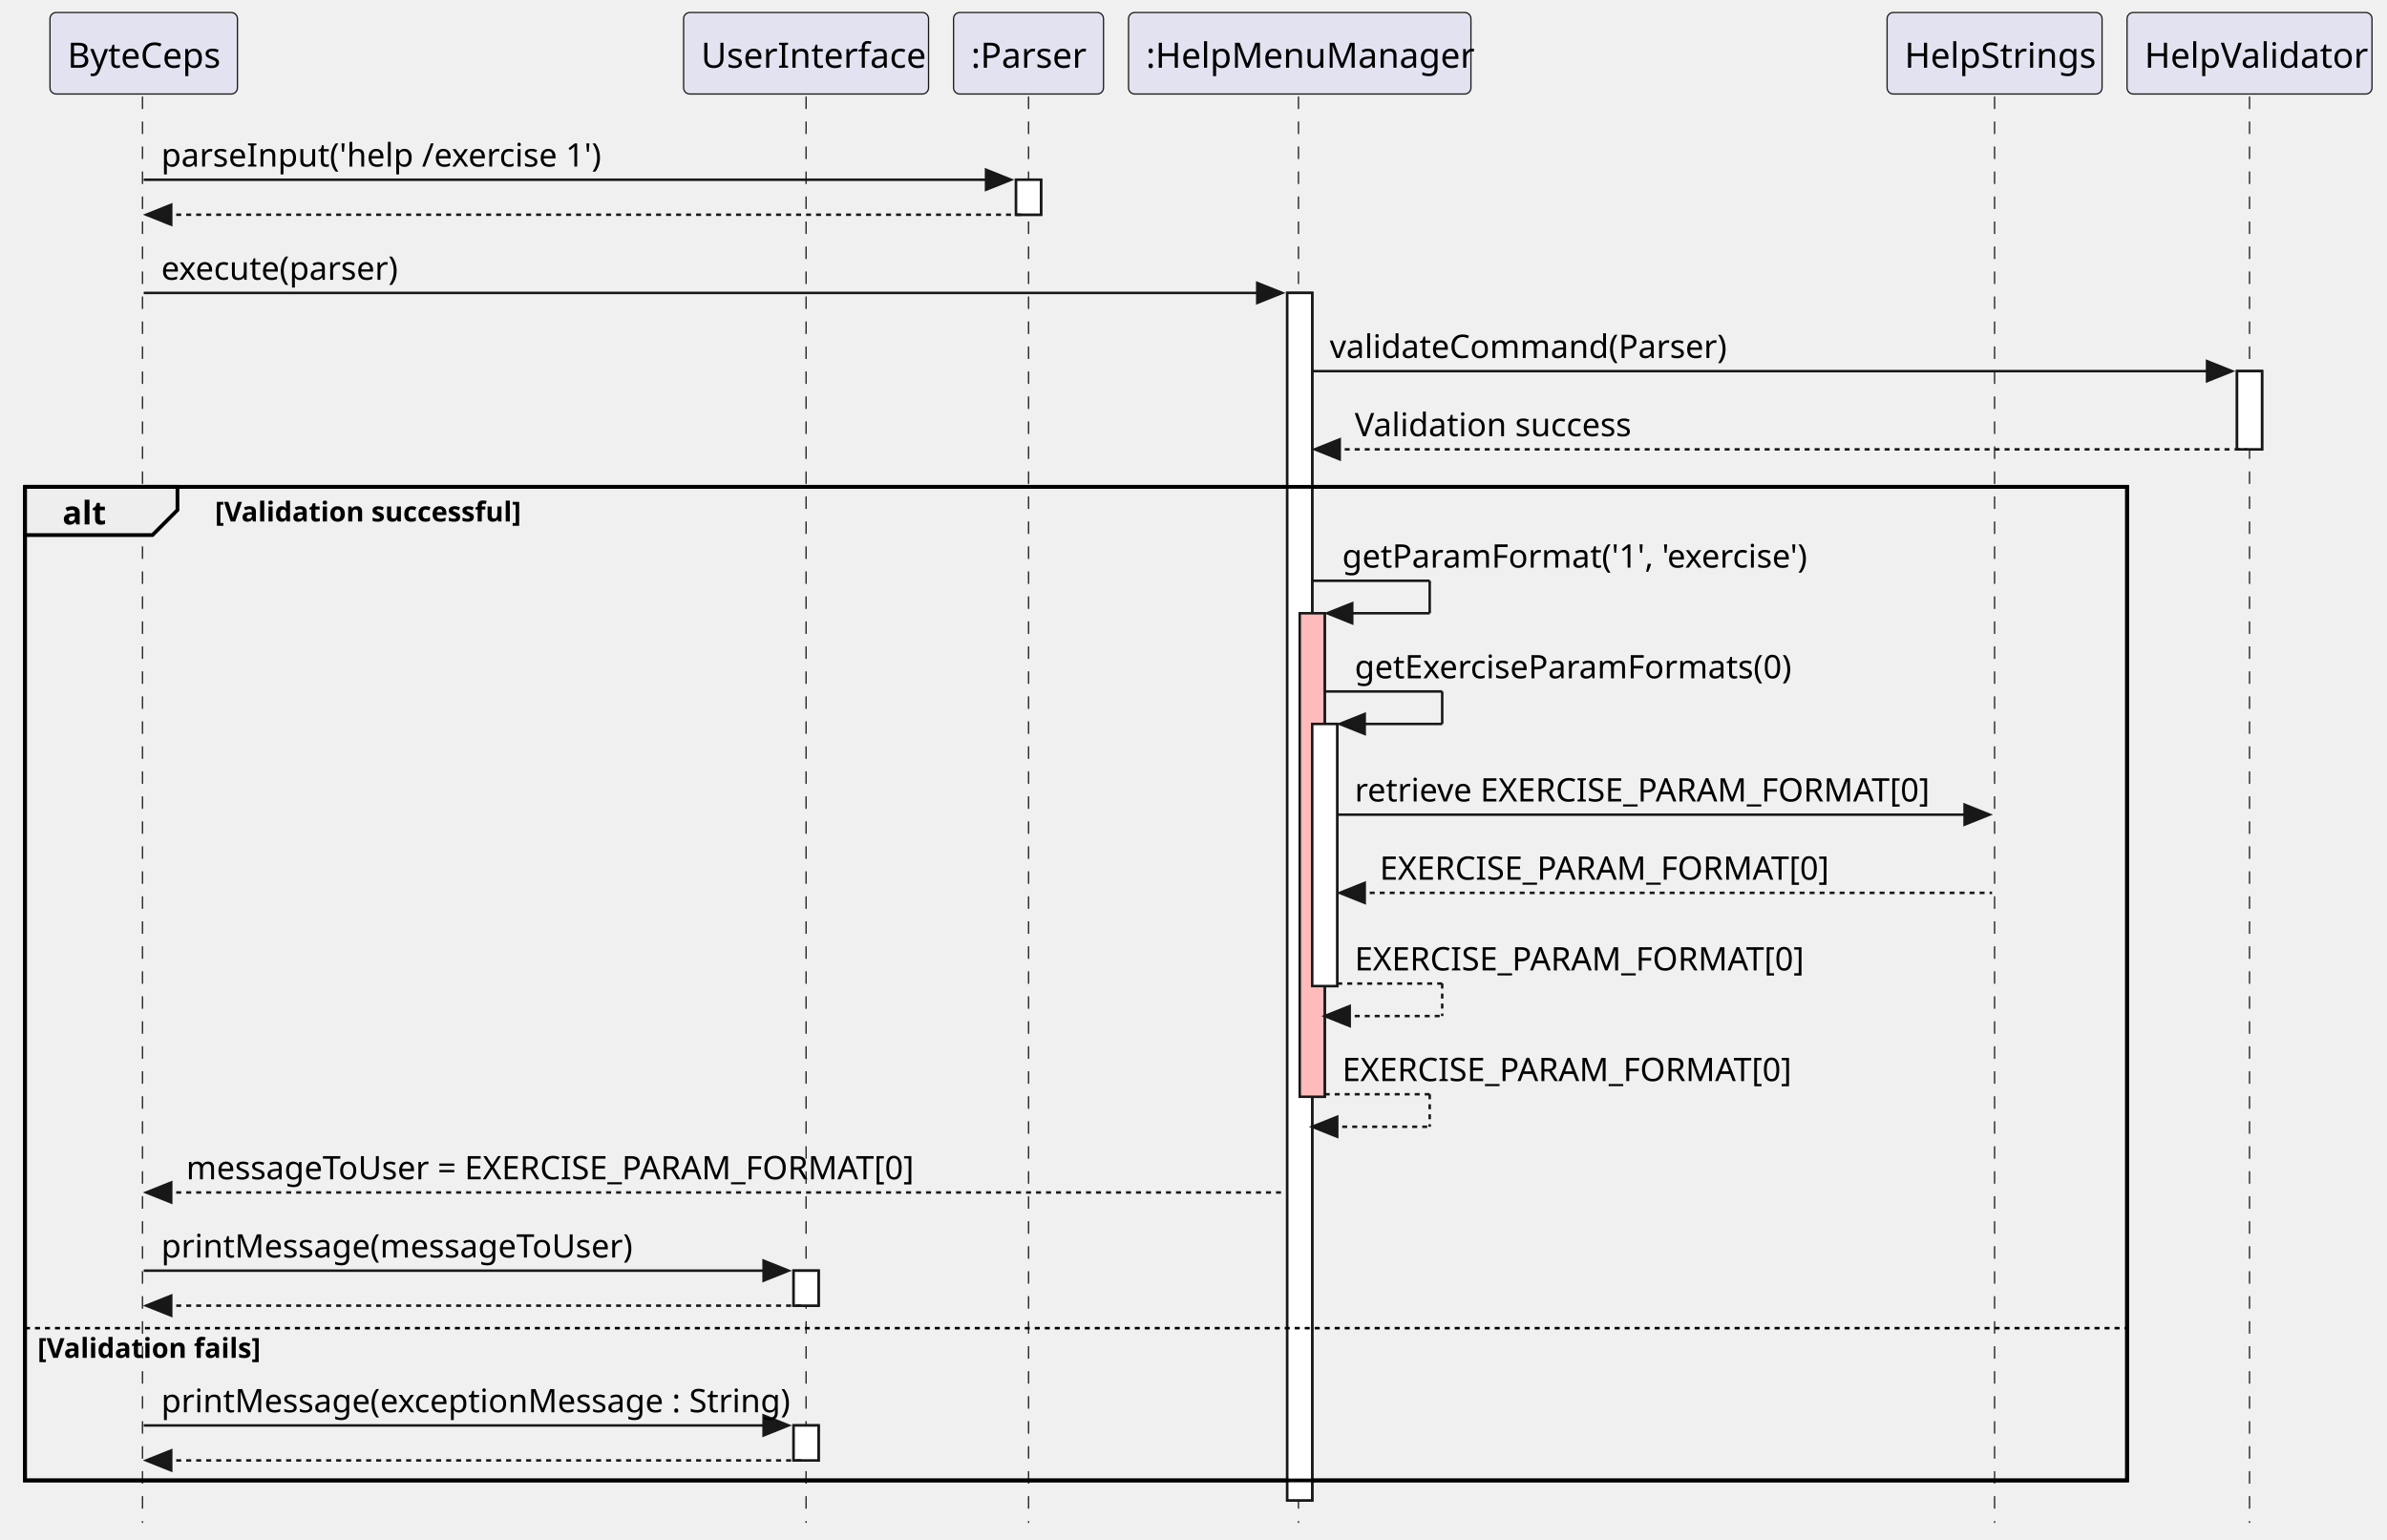
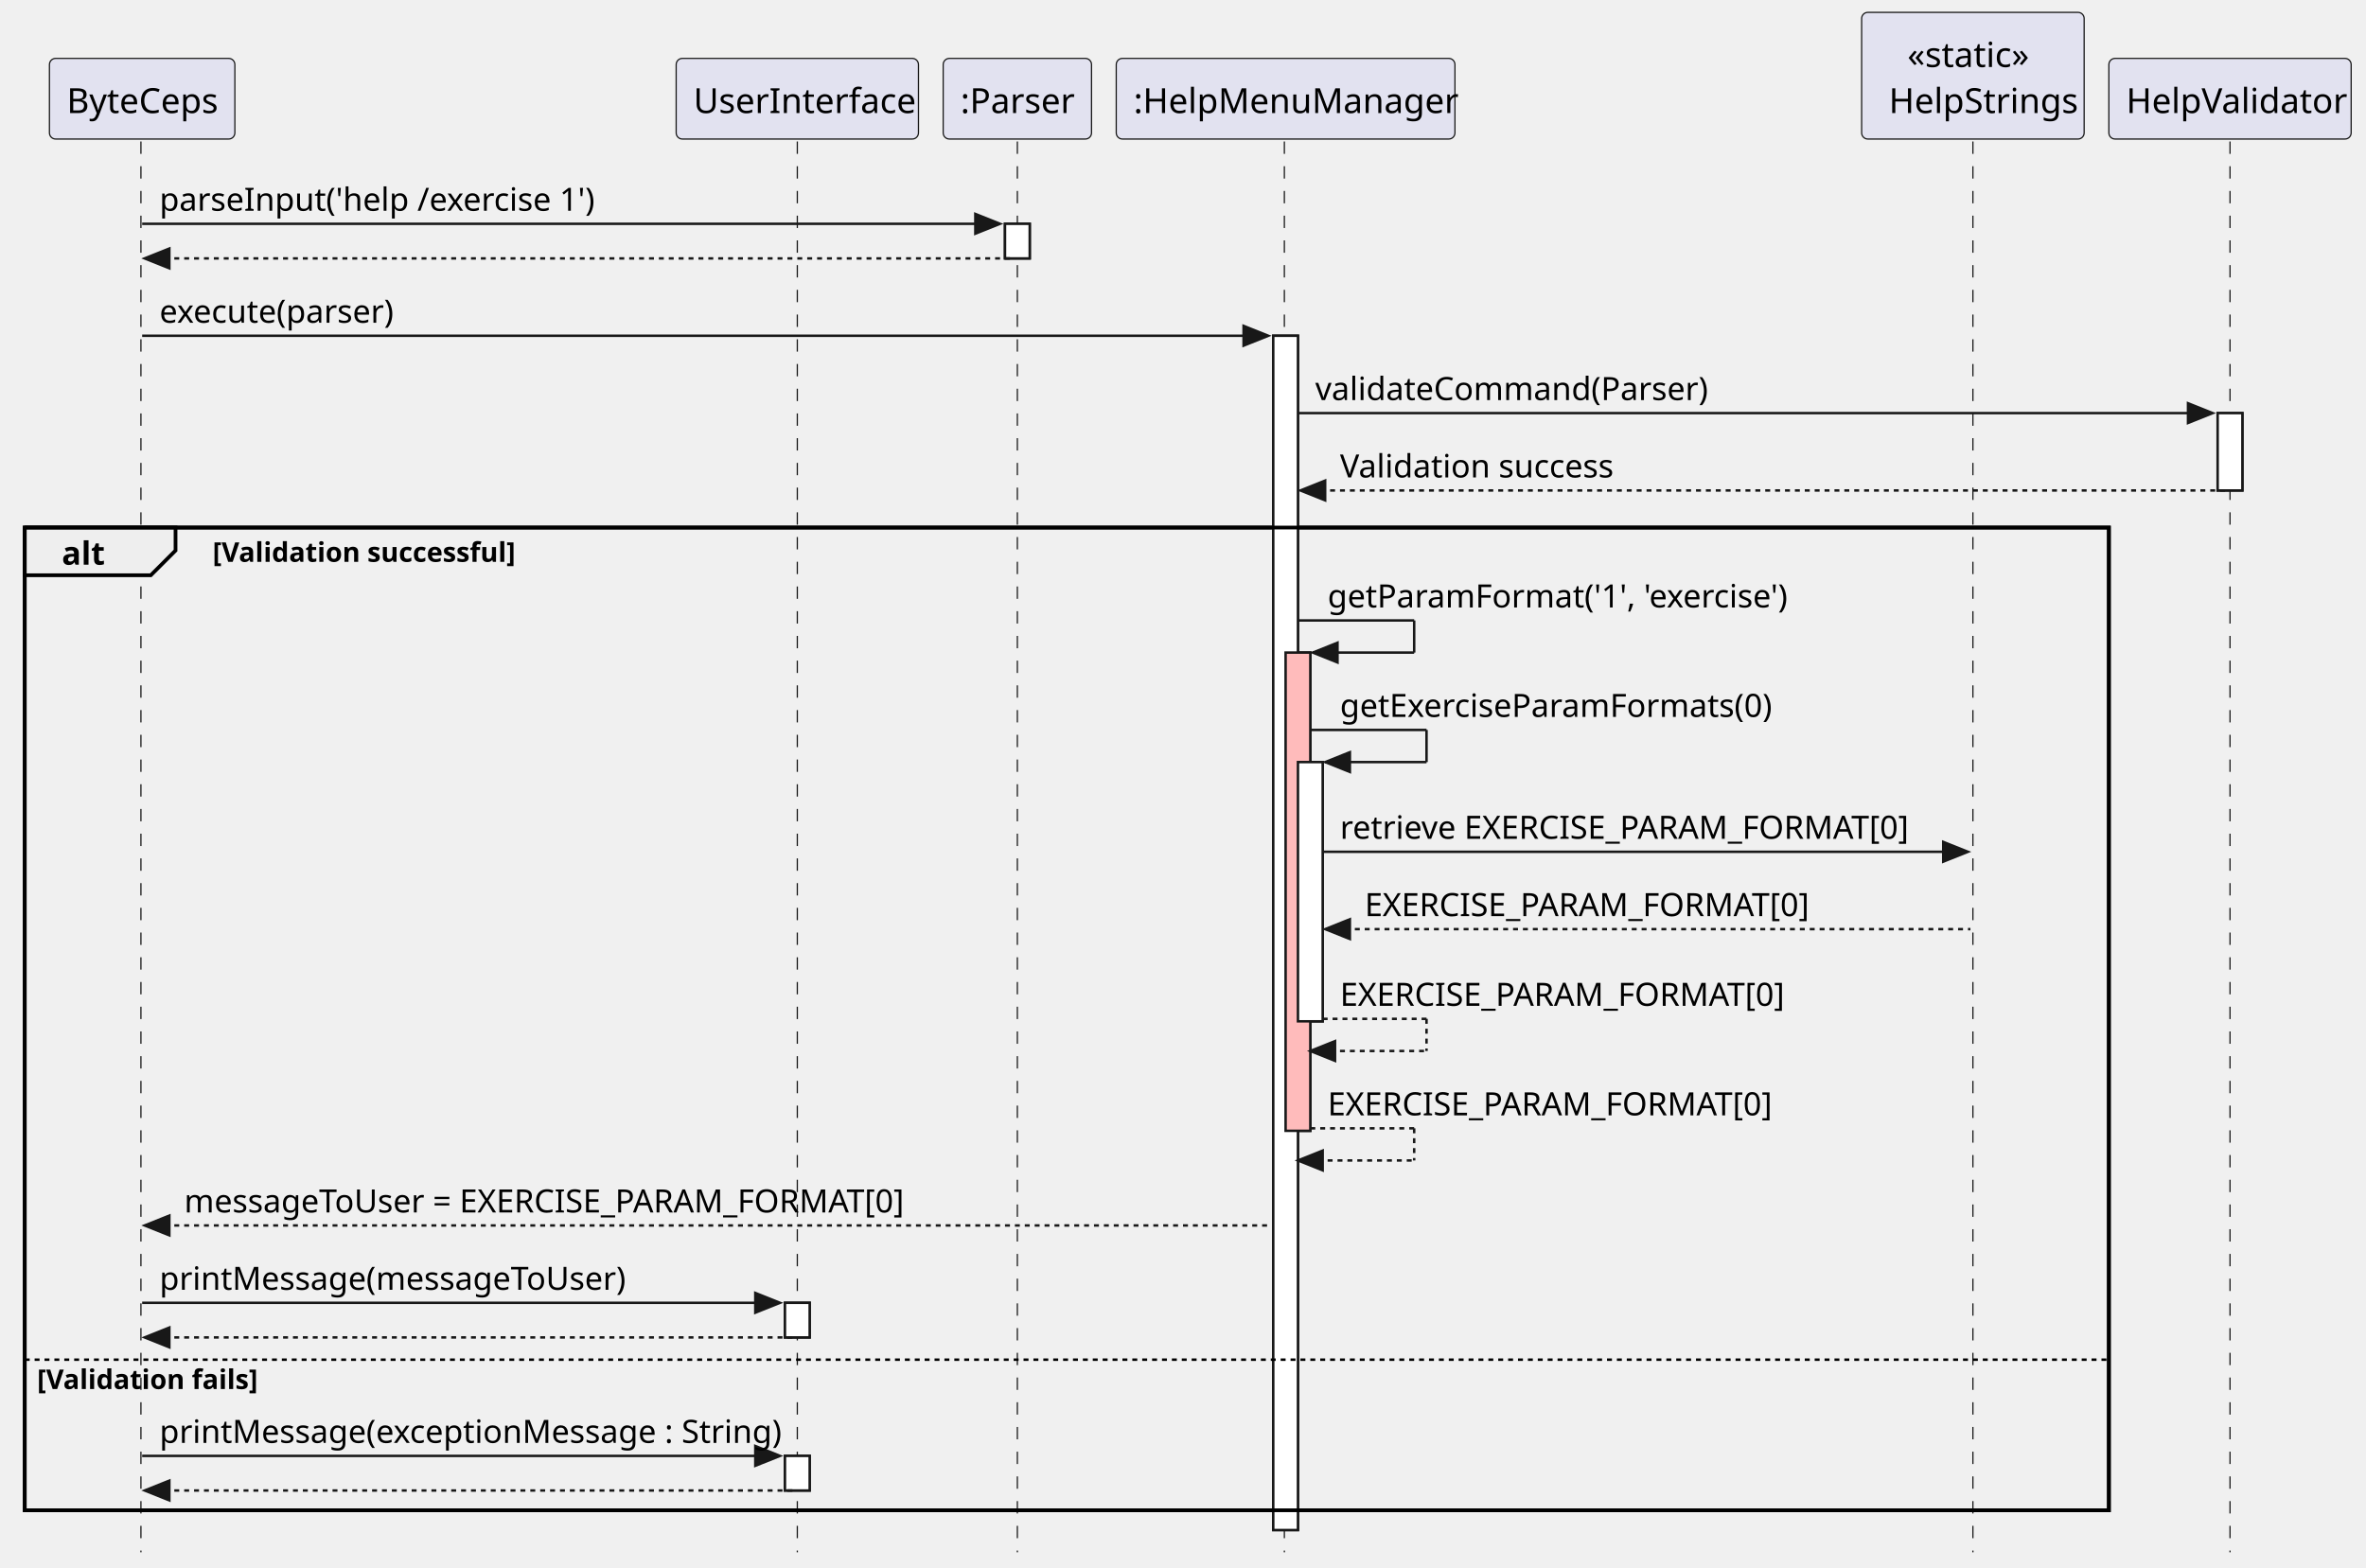
- <svg xmlns="http://www.w3.org/2000/svg" contentStyleType="text/css" height="616px" preserveAspectRatio="none" style="width:955px;height:616px;background:#FFFFFF;" version="1.1" viewBox="0 0 955 616" width="955px" zoomAndPan="magnify">
+ <svg xmlns="http://www.w3.org/2000/svg" contentStyleType="text/css" height="634px" preserveAspectRatio="none" style="width:957px;height:634px;background:#FFFFFF;" version="1.1" viewBox="0 0 957 634" width="957px" zoomAndPan="magnify">
  <defs />
  <g>
-     <rect fill="#FFFFFF" height="14" style="stroke:#181818;stroke-width:1.0;" width="10" x="317.5" y="508.404" />
-     <rect fill="#FFFFFF" height="14" style="stroke:#181818;stroke-width:1.0;" width="10" x="317.5" y="570.326" />
-     <rect fill="#FFFFFF" height="14" style="stroke:#181818;stroke-width:1.0;" width="10" x="406.5" y="71.912" />
-     <rect fill="#FFFFFF" height="483.123" style="stroke:#181818;stroke-width:1.0;" width="10" x="515" y="117.203" />
-     <rect fill="#FFBBBB" height="193.455" style="stroke:#181818;stroke-width:1.0;" width="10" x="520" y="245.367" />
-     <rect fill="#FFFFFF" height="104.873" style="stroke:#181818;stroke-width:1.0;" width="10" x="525" y="289.658" />
-     <rect fill="#FFFFFF" height="31.291" style="stroke:#181818;stroke-width:1.0;" width="10" x="895" y="148.494" />
-     <rect fill="none" height="397.541" style="stroke:#000000;stroke-width:1.5;" width="841" x="10" y="194.785" />
-     <line style="stroke:#181818;stroke-width:0.5;stroke-dasharray:5.0,5.0;" x1="57" x2="57" y1="38.621" y2="609.326" />
-     <line style="stroke:#181818;stroke-width:0.5;stroke-dasharray:5.0,5.0;" x1="322.5" x2="322.5" y1="38.621" y2="609.326" />
-     <line style="stroke:#181818;stroke-width:0.5;stroke-dasharray:5.0,5.0;" x1="411.5" x2="411.5" y1="38.621" y2="609.326" />
-     <line style="stroke:#181818;stroke-width:0.5;stroke-dasharray:5.0,5.0;" x1="519.5" x2="519.5" y1="38.621" y2="609.326" />
-     <line style="stroke:#181818;stroke-width:0.5;stroke-dasharray:5.0,5.0;" x1="798" x2="798" y1="38.621" y2="609.326" />
-     <line style="stroke:#181818;stroke-width:0.5;stroke-dasharray:5.0,5.0;" x1="900" x2="900" y1="38.621" y2="609.326" />
-     <rect fill="#E2E2F0" height="32.621" rx="2.5" ry="2.5" style="stroke:#181818;stroke-width:0.5;" width="75" x="20" y="5" />
-     <text fill="#000000" font-family="sans-serif" font-size="14" lengthAdjust="spacing" textLength="61" x="27" y="27.107">ByteCeps</text>
-     <rect fill="#E2E2F0" height="32.621" rx="2.5" ry="2.5" style="stroke:#181818;stroke-width:0.5;" width="98" x="273.5" y="5" />
-     <text fill="#000000" font-family="sans-serif" font-size="14" lengthAdjust="spacing" textLength="84" x="280.5" y="27.107">UserInterface</text>
-     <rect fill="#E2E2F0" height="32.621" rx="2.5" ry="2.5" style="stroke:#181818;stroke-width:0.5;" width="60" x="381.5" y="5" />
-     <text fill="#000000" font-family="sans-serif" font-size="14" lengthAdjust="spacing" textLength="46" x="388.5" y="27.107">:Parser</text>
-     <rect fill="#E2E2F0" height="32.621" rx="2.5" ry="2.5" style="stroke:#181818;stroke-width:0.5;" width="137" x="451.5" y="5" />
-     <text fill="#000000" font-family="sans-serif" font-size="14" lengthAdjust="spacing" textLength="123" x="458.5" y="27.107">:HelpMenuManager</text>
-     <rect fill="#E2E2F0" height="32.621" rx="2.5" ry="2.5" style="stroke:#181818;stroke-width:0.5;" width="86" x="755" y="5" />
-     <text fill="#000000" font-family="sans-serif" font-size="14" lengthAdjust="spacing" textLength="72" x="762" y="27.107">HelpStrings</text>
-     <rect fill="#E2E2F0" height="32.621" rx="2.5" ry="2.5" style="stroke:#181818;stroke-width:0.5;" width="98" x="851" y="5" />
-     <text fill="#000000" font-family="sans-serif" font-size="14" lengthAdjust="spacing" textLength="84" x="858" y="27.107">HelpValidator</text>
-     <rect fill="#FFFFFF" height="14" style="stroke:#181818;stroke-width:1.0;" width="10" x="317.5" y="508.404" />
-     <rect fill="#FFFFFF" height="14" style="stroke:#181818;stroke-width:1.0;" width="10" x="317.5" y="570.326" />
-     <rect fill="#FFFFFF" height="14" style="stroke:#181818;stroke-width:1.0;" width="10" x="406.5" y="71.912" />
-     <rect fill="#FFFFFF" height="483.123" style="stroke:#181818;stroke-width:1.0;" width="10" x="515" y="117.203" />
-     <rect fill="#FFBBBB" height="193.455" style="stroke:#181818;stroke-width:1.0;" width="10" x="520" y="245.367" />
-     <rect fill="#FFFFFF" height="104.873" style="stroke:#181818;stroke-width:1.0;" width="10" x="525" y="289.658" />
-     <rect fill="#FFFFFF" height="31.291" style="stroke:#181818;stroke-width:1.0;" width="10" x="895" y="148.494" />
-     <polygon fill="#181818" points="394.5,67.912,404.5,71.912,394.5,75.912" style="stroke:#181818;stroke-width:1.0;" />
-     <line style="stroke:#181818;stroke-width:1.0;" x1="57.5" x2="400.5" y1="71.912" y2="71.912" />
-     <text fill="#000000" font-family="sans-serif" font-size="13" lengthAdjust="spacing" textLength="164" x="64.5" y="66.649">parseInput('help /exercise 1')</text>
-     <polygon fill="#181818" points="68.5,81.912,58.5,85.912,68.5,89.912" style="stroke:#181818;stroke-width:1.0;" />
-     <line style="stroke:#181818;stroke-width:1.0;stroke-dasharray:2.0,2.0;" x1="62.5" x2="410.5" y1="85.912" y2="85.912" />
-     <polygon fill="#181818" points="503,113.203,513,117.203,503,121.203" style="stroke:#181818;stroke-width:1.0;" />
-     <line style="stroke:#181818;stroke-width:1.0;" x1="57.5" x2="509" y1="117.203" y2="117.203" />
-     <text fill="#000000" font-family="sans-serif" font-size="13" lengthAdjust="spacing" textLength="90" x="64.5" y="111.94">execute(parser)</text>
-     <polygon fill="#181818" points="883,144.494,893,148.494,883,152.494" style="stroke:#181818;stroke-width:1.0;" />
-     <line style="stroke:#181818;stroke-width:1.0;" x1="525" x2="889" y1="148.494" y2="148.494" />
-     <text fill="#000000" font-family="sans-serif" font-size="13" lengthAdjust="spacing" textLength="148" x="532" y="143.231">validateCommand(Parser)</text>
-     <polygon fill="#181818" points="536,175.785,526,179.785,536,183.785" style="stroke:#181818;stroke-width:1.0;" />
-     <line style="stroke:#181818;stroke-width:1.0;stroke-dasharray:2.0,2.0;" x1="530" x2="899" y1="179.785" y2="179.785" />
-     <text fill="#000000" font-family="sans-serif" font-size="13" lengthAdjust="spacing" textLength="110" x="542" y="174.523">Validation success</text>
-     <path d="M10,194.785 L71,194.785 L71,204.076 L61,214.076 L10,214.076 L10,194.785 " fill="#EEEEEE" style="stroke:#000000;stroke-width:1.5;" />
-     <rect fill="none" height="397.541" style="stroke:#000000;stroke-width:1.5;" width="841" x="10" y="194.785" />
-     <text fill="#000000" font-family="sans-serif" font-size="13" font-weight="bold" lengthAdjust="spacing" textLength="16" x="25" y="209.814">alt</text>
-     <text fill="#000000" font-family="sans-serif" font-size="11" font-weight="bold" lengthAdjust="spacing" textLength="126" x="86" y="208.655">[Validation successful]</text>
-     <line style="stroke:#181818;stroke-width:1.0;" x1="525" x2="572" y1="232.367" y2="232.367" />
-     <line style="stroke:#181818;stroke-width:1.0;" x1="572" x2="572" y1="232.367" y2="245.367" />
-     <line style="stroke:#181818;stroke-width:1.0;" x1="531" x2="572" y1="245.367" y2="245.367" />
-     <polygon fill="#181818" points="541,241.367,531,245.367,541,249.367" style="stroke:#181818;stroke-width:1.0;" />
-     <text fill="#000000" font-family="sans-serif" font-size="13" lengthAdjust="spacing" textLength="177" x="537" y="227.105">getParamFormat('1', 'exercise')</text>
-     <line style="stroke:#181818;stroke-width:1.0;" x1="530" x2="577" y1="276.658" y2="276.658" />
-     <line style="stroke:#181818;stroke-width:1.0;" x1="577" x2="577" y1="276.658" y2="289.658" />
-     <line style="stroke:#181818;stroke-width:1.0;" x1="536" x2="577" y1="289.658" y2="289.658" />
-     <polygon fill="#181818" points="546,285.658,536,289.658,546,293.658" style="stroke:#181818;stroke-width:1.0;" />
-     <text fill="#000000" font-family="sans-serif" font-size="13" lengthAdjust="spacing" textLength="170" x="542" y="271.396">getExerciseParamFormats(0)</text>
-     <polygon fill="#181818" points="786,321.949,796,325.949,786,329.949" style="stroke:#181818;stroke-width:1.0;" />
-     <line style="stroke:#181818;stroke-width:1.0;" x1="535" x2="792" y1="325.949" y2="325.949" />
-     <text fill="#000000" font-family="sans-serif" font-size="13" lengthAdjust="spacing" textLength="239" x="542" y="320.687">retrieve EXERCISE_PARAM_FORMAT[0]</text>
-     <polygon fill="#181818" points="546,353.24,536,357.24,546,361.24" style="stroke:#181818;stroke-width:1.0;" />
-     <line style="stroke:#181818;stroke-width:1.0;stroke-dasharray:2.0,2.0;" x1="540" x2="797" y1="357.24" y2="357.24" />
-     <text fill="#000000" font-family="sans-serif" font-size="13" lengthAdjust="spacing" textLength="194" x="552" y="351.978">EXERCISE_PARAM_FORMAT[0]</text>
-     <line style="stroke:#181818;stroke-width:1.0;stroke-dasharray:2.0,2.0;" x1="535" x2="577" y1="393.531" y2="393.531" />
-     <line style="stroke:#181818;stroke-width:1.0;stroke-dasharray:2.0,2.0;" x1="577" x2="577" y1="393.531" y2="406.531" />
-     <line style="stroke:#181818;stroke-width:1.0;stroke-dasharray:2.0,2.0;" x1="530" x2="577" y1="406.531" y2="406.531" />
-     <polygon fill="#181818" points="540,402.531,530,406.531,540,410.531" style="stroke:#181818;stroke-width:1.0;" />
-     <text fill="#000000" font-family="sans-serif" font-size="13" lengthAdjust="spacing" textLength="194" x="542" y="388.269">EXERCISE_PARAM_FORMAT[0]</text>
-     <line style="stroke:#181818;stroke-width:1.0;stroke-dasharray:2.0,2.0;" x1="530" x2="572" y1="437.822" y2="437.822" />
-     <line style="stroke:#181818;stroke-width:1.0;stroke-dasharray:2.0,2.0;" x1="572" x2="572" y1="437.822" y2="450.822" />
-     <line style="stroke:#181818;stroke-width:1.0;stroke-dasharray:2.0,2.0;" x1="525" x2="572" y1="450.822" y2="450.822" />
-     <polygon fill="#181818" points="535,446.822,525,450.822,535,454.822" style="stroke:#181818;stroke-width:1.0;" />
-     <text fill="#000000" font-family="sans-serif" font-size="13" lengthAdjust="spacing" textLength="194" x="537" y="432.56">EXERCISE_PARAM_FORMAT[0]</text>
-     <polygon fill="#181818" points="68.5,473.113,58.5,477.113,68.5,481.113" style="stroke:#181818;stroke-width:1.0;" />
-     <line style="stroke:#181818;stroke-width:1.0;stroke-dasharray:2.0,2.0;" x1="62.5" x2="514" y1="477.113" y2="477.113" />
-     <text fill="#000000" font-family="sans-serif" font-size="13" lengthAdjust="spacing" textLength="304" x="74.5" y="471.851">messageToUser = EXERCISE_PARAM_FORMAT[0]</text>
-     <polygon fill="#181818" points="305.5,504.404,315.5,508.404,305.5,512.404" style="stroke:#181818;stroke-width:1.0;" />
-     <line style="stroke:#181818;stroke-width:1.0;" x1="57.5" x2="311.5" y1="508.404" y2="508.404" />
-     <text fill="#000000" font-family="sans-serif" font-size="13" lengthAdjust="spacing" textLength="180" x="64.5" y="503.142">printMessage(messageToUser)</text>
-     <polygon fill="#181818" points="68.5,518.404,58.5,522.404,68.5,526.404" style="stroke:#181818;stroke-width:1.0;" />
-     <line style="stroke:#181818;stroke-width:1.0;stroke-dasharray:2.0,2.0;" x1="62.5" x2="321.5" y1="522.404" y2="522.404" />
-     <line style="stroke:#000000;stroke-width:1.0;stroke-dasharray:2.0,2.0;" x1="10" x2="851" y1="531.404" y2="531.404" />
-     <text fill="#000000" font-family="sans-serif" font-size="11" font-weight="bold" lengthAdjust="spacing" textLength="88" x="15" y="543.274">[Validation fails]</text>
-     <polygon fill="#181818" points="305.5,566.326,315.5,570.326,305.5,574.326" style="stroke:#181818;stroke-width:1.0;" />
-     <line style="stroke:#181818;stroke-width:1.0;" x1="57.5" x2="311.5" y1="570.326" y2="570.326" />
-     <text fill="#000000" font-family="sans-serif" font-size="13" lengthAdjust="spacing" textLength="241" x="64.5" y="565.063">printMessage(exceptionMessage : String)</text>
-     <polygon fill="#181818" points="68.5,580.326,58.5,584.326,68.5,588.326" style="stroke:#181818;stroke-width:1.0;" />
-     <line style="stroke:#181818;stroke-width:1.0;stroke-dasharray:2.0,2.0;" x1="62.5" x2="321.5" y1="584.326" y2="584.326" />
+     <rect fill="#FFFFFF" height="14" style="stroke:#181818;stroke-width:1.0;" width="10" x="317.5" y="527.025" />
+     <rect fill="#FFFFFF" height="14" style="stroke:#181818;stroke-width:1.0;" width="10" x="317.5" y="588.947" />
+     <rect fill="#FFFFFF" height="14" style="stroke:#181818;stroke-width:1.0;" width="10" x="406.5" y="90.533" />
+     <rect fill="#FFFFFF" height="483.123" style="stroke:#181818;stroke-width:1.0;" width="10" x="515" y="135.824" />
+     <rect fill="#FFBBBB" height="193.455" style="stroke:#181818;stroke-width:1.0;" width="10" x="520" y="263.988" />
+     <rect fill="#FFFFFF" height="104.873" style="stroke:#181818;stroke-width:1.0;" width="10" x="525" y="308.279" />
+     <rect fill="#FFFFFF" height="31.291" style="stroke:#181818;stroke-width:1.0;" width="10" x="897" y="167.115" />
+     <rect fill="none" height="397.541" style="stroke:#000000;stroke-width:1.5;" width="843" x="10" y="213.406" />
+     <line style="stroke:#181818;stroke-width:0.5;stroke-dasharray:5.0,5.0;" x1="57" x2="57" y1="57.242" y2="627.947" />
+     <line style="stroke:#181818;stroke-width:0.5;stroke-dasharray:5.0,5.0;" x1="322.5" x2="322.5" y1="57.242" y2="627.947" />
+     <line style="stroke:#181818;stroke-width:0.5;stroke-dasharray:5.0,5.0;" x1="411.5" x2="411.5" y1="57.242" y2="627.947" />
+     <line style="stroke:#181818;stroke-width:0.5;stroke-dasharray:5.0,5.0;" x1="519.5" x2="519.5" y1="57.242" y2="627.947" />
+     <line style="stroke:#181818;stroke-width:0.5;stroke-dasharray:5.0,5.0;" x1="798" x2="798" y1="57.242" y2="627.947" />
+     <line style="stroke:#181818;stroke-width:0.5;stroke-dasharray:5.0,5.0;" x1="902" x2="902" y1="57.242" y2="627.947" />
+     <rect fill="#E2E2F0" height="32.621" rx="2.5" ry="2.5" style="stroke:#181818;stroke-width:0.5;" width="75" x="20" y="23.621" />
+     <text fill="#000000" font-family="sans-serif" font-size="14" lengthAdjust="spacing" textLength="61" x="27" y="45.728">ByteCeps</text>
+     <rect fill="#E2E2F0" height="32.621" rx="2.5" ry="2.5" style="stroke:#181818;stroke-width:0.5;" width="98" x="273.5" y="23.621" />
+     <text fill="#000000" font-family="sans-serif" font-size="14" lengthAdjust="spacing" textLength="84" x="280.5" y="45.728">UserInterface</text>
+     <rect fill="#E2E2F0" height="32.621" rx="2.5" ry="2.5" style="stroke:#181818;stroke-width:0.5;" width="60" x="381.5" y="23.621" />
+     <text fill="#000000" font-family="sans-serif" font-size="14" lengthAdjust="spacing" textLength="46" x="388.5" y="45.728">:Parser</text>
+     <rect fill="#E2E2F0" height="32.621" rx="2.5" ry="2.5" style="stroke:#181818;stroke-width:0.5;" width="137" x="451.5" y="23.621" />
+     <text fill="#000000" font-family="sans-serif" font-size="14" lengthAdjust="spacing" textLength="123" x="458.5" y="45.728">:HelpMenuManager</text>
+     <rect fill="#E2E2F0" height="51.242" rx="2.5" ry="2.5" style="stroke:#181818;stroke-width:0.5;" width="90" x="753" y="5" />
+     <text fill="#000000" font-family="sans-serif" font-size="14" lengthAdjust="spacing" textLength="49" x="771.5" y="27.107">«static»</text>
+     <text fill="#000000" font-family="sans-serif" font-size="14" lengthAdjust="spacing" textLength="72" x="764" y="45.728">HelpStrings</text>
+     <rect fill="#E2E2F0" height="32.621" rx="2.5" ry="2.5" style="stroke:#181818;stroke-width:0.5;" width="98" x="853" y="23.621" />
+     <text fill="#000000" font-family="sans-serif" font-size="14" lengthAdjust="spacing" textLength="84" x="860" y="45.728">HelpValidator</text>
+     <rect fill="#FFFFFF" height="14" style="stroke:#181818;stroke-width:1.0;" width="10" x="317.5" y="527.025" />
+     <rect fill="#FFFFFF" height="14" style="stroke:#181818;stroke-width:1.0;" width="10" x="317.5" y="588.947" />
+     <rect fill="#FFFFFF" height="14" style="stroke:#181818;stroke-width:1.0;" width="10" x="406.5" y="90.533" />
+     <rect fill="#FFFFFF" height="483.123" style="stroke:#181818;stroke-width:1.0;" width="10" x="515" y="135.824" />
+     <rect fill="#FFBBBB" height="193.455" style="stroke:#181818;stroke-width:1.0;" width="10" x="520" y="263.988" />
+     <rect fill="#FFFFFF" height="104.873" style="stroke:#181818;stroke-width:1.0;" width="10" x="525" y="308.279" />
+     <rect fill="#FFFFFF" height="31.291" style="stroke:#181818;stroke-width:1.0;" width="10" x="897" y="167.115" />
+     <polygon fill="#181818" points="394.5,86.533,404.5,90.533,394.5,94.533" style="stroke:#181818;stroke-width:1.0;" />
+     <line style="stroke:#181818;stroke-width:1.0;" x1="57.5" x2="400.5" y1="90.533" y2="90.533" />
+     <text fill="#000000" font-family="sans-serif" font-size="13" lengthAdjust="spacing" textLength="164" x="64.5" y="85.27">parseInput('help /exercise 1')</text>
+     <polygon fill="#181818" points="68.5,100.533,58.5,104.533,68.5,108.533" style="stroke:#181818;stroke-width:1.0;" />
+     <line style="stroke:#181818;stroke-width:1.0;stroke-dasharray:2.0,2.0;" x1="62.5" x2="410.5" y1="104.533" y2="104.533" />
+     <polygon fill="#181818" points="503,131.824,513,135.824,503,139.824" style="stroke:#181818;stroke-width:1.0;" />
+     <line style="stroke:#181818;stroke-width:1.0;" x1="57.5" x2="509" y1="135.824" y2="135.824" />
+     <text fill="#000000" font-family="sans-serif" font-size="13" lengthAdjust="spacing" textLength="90" x="64.5" y="130.561">execute(parser)</text>
+     <polygon fill="#181818" points="885,163.115,895,167.115,885,171.115" style="stroke:#181818;stroke-width:1.0;" />
+     <line style="stroke:#181818;stroke-width:1.0;" x1="525" x2="891" y1="167.115" y2="167.115" />
+     <text fill="#000000" font-family="sans-serif" font-size="13" lengthAdjust="spacing" textLength="148" x="532" y="161.852">validateCommand(Parser)</text>
+     <polygon fill="#181818" points="536,194.406,526,198.406,536,202.406" style="stroke:#181818;stroke-width:1.0;" />
+     <line style="stroke:#181818;stroke-width:1.0;stroke-dasharray:2.0,2.0;" x1="530" x2="901" y1="198.406" y2="198.406" />
+     <text fill="#000000" font-family="sans-serif" font-size="13" lengthAdjust="spacing" textLength="110" x="542" y="193.144">Validation success</text>
+     <path d="M10,213.406 L71,213.406 L71,222.697 L61,232.697 L10,232.697 L10,213.406 " fill="#EEEEEE" style="stroke:#000000;stroke-width:1.5;" />
+     <rect fill="none" height="397.541" style="stroke:#000000;stroke-width:1.5;" width="843" x="10" y="213.406" />
+     <text fill="#000000" font-family="sans-serif" font-size="13" font-weight="bold" lengthAdjust="spacing" textLength="16" x="25" y="228.435">alt</text>
+     <text fill="#000000" font-family="sans-serif" font-size="11" font-weight="bold" lengthAdjust="spacing" textLength="126" x="86" y="227.276">[Validation successful]</text>
+     <line style="stroke:#181818;stroke-width:1.0;" x1="525" x2="572" y1="250.988" y2="250.988" />
+     <line style="stroke:#181818;stroke-width:1.0;" x1="572" x2="572" y1="250.988" y2="263.988" />
+     <line style="stroke:#181818;stroke-width:1.0;" x1="531" x2="572" y1="263.988" y2="263.988" />
+     <polygon fill="#181818" points="541,259.988,531,263.988,541,267.988" style="stroke:#181818;stroke-width:1.0;" />
+     <text fill="#000000" font-family="sans-serif" font-size="13" lengthAdjust="spacing" textLength="177" x="537" y="245.726">getParamFormat('1', 'exercise')</text>
+     <line style="stroke:#181818;stroke-width:1.0;" x1="530" x2="577" y1="295.279" y2="295.279" />
+     <line style="stroke:#181818;stroke-width:1.0;" x1="577" x2="577" y1="295.279" y2="308.279" />
+     <line style="stroke:#181818;stroke-width:1.0;" x1="536" x2="577" y1="308.279" y2="308.279" />
+     <polygon fill="#181818" points="546,304.279,536,308.279,546,312.279" style="stroke:#181818;stroke-width:1.0;" />
+     <text fill="#000000" font-family="sans-serif" font-size="13" lengthAdjust="spacing" textLength="170" x="542" y="290.017">getExerciseParamFormats(0)</text>
+     <polygon fill="#181818" points="786,340.57,796,344.57,786,348.57" style="stroke:#181818;stroke-width:1.0;" />
+     <line style="stroke:#181818;stroke-width:1.0;" x1="535" x2="792" y1="344.57" y2="344.57" />
+     <text fill="#000000" font-family="sans-serif" font-size="13" lengthAdjust="spacing" textLength="239" x="542" y="339.308">retrieve EXERCISE_PARAM_FORMAT[0]</text>
+     <polygon fill="#181818" points="546,371.861,536,375.861,546,379.861" style="stroke:#181818;stroke-width:1.0;" />
+     <line style="stroke:#181818;stroke-width:1.0;stroke-dasharray:2.0,2.0;" x1="540" x2="797" y1="375.861" y2="375.861" />
+     <text fill="#000000" font-family="sans-serif" font-size="13" lengthAdjust="spacing" textLength="194" x="552" y="370.599">EXERCISE_PARAM_FORMAT[0]</text>
+     <line style="stroke:#181818;stroke-width:1.0;stroke-dasharray:2.0,2.0;" x1="535" x2="577" y1="412.152" y2="412.152" />
+     <line style="stroke:#181818;stroke-width:1.0;stroke-dasharray:2.0,2.0;" x1="577" x2="577" y1="412.152" y2="425.152" />
+     <line style="stroke:#181818;stroke-width:1.0;stroke-dasharray:2.0,2.0;" x1="530" x2="577" y1="425.152" y2="425.152" />
+     <polygon fill="#181818" points="540,421.152,530,425.152,540,429.152" style="stroke:#181818;stroke-width:1.0;" />
+     <text fill="#000000" font-family="sans-serif" font-size="13" lengthAdjust="spacing" textLength="194" x="542" y="406.89">EXERCISE_PARAM_FORMAT[0]</text>
+     <line style="stroke:#181818;stroke-width:1.0;stroke-dasharray:2.0,2.0;" x1="530" x2="572" y1="456.443" y2="456.443" />
+     <line style="stroke:#181818;stroke-width:1.0;stroke-dasharray:2.0,2.0;" x1="572" x2="572" y1="456.443" y2="469.443" />
+     <line style="stroke:#181818;stroke-width:1.0;stroke-dasharray:2.0,2.0;" x1="525" x2="572" y1="469.443" y2="469.443" />
+     <polygon fill="#181818" points="535,465.443,525,469.443,535,473.443" style="stroke:#181818;stroke-width:1.0;" />
+     <text fill="#000000" font-family="sans-serif" font-size="13" lengthAdjust="spacing" textLength="194" x="537" y="451.181">EXERCISE_PARAM_FORMAT[0]</text>
+     <polygon fill="#181818" points="68.5,491.734,58.5,495.734,68.5,499.734" style="stroke:#181818;stroke-width:1.0;" />
+     <line style="stroke:#181818;stroke-width:1.0;stroke-dasharray:2.0,2.0;" x1="62.5" x2="514" y1="495.734" y2="495.734" />
+     <text fill="#000000" font-family="sans-serif" font-size="13" lengthAdjust="spacing" textLength="304" x="74.5" y="490.472">messageToUser = EXERCISE_PARAM_FORMAT[0]</text>
+     <polygon fill="#181818" points="305.5,523.025,315.5,527.025,305.5,531.025" style="stroke:#181818;stroke-width:1.0;" />
+     <line style="stroke:#181818;stroke-width:1.0;" x1="57.5" x2="311.5" y1="527.025" y2="527.025" />
+     <text fill="#000000" font-family="sans-serif" font-size="13" lengthAdjust="spacing" textLength="180" x="64.5" y="521.763">printMessage(messageToUser)</text>
+     <polygon fill="#181818" points="68.5,537.025,58.5,541.025,68.5,545.025" style="stroke:#181818;stroke-width:1.0;" />
+     <line style="stroke:#181818;stroke-width:1.0;stroke-dasharray:2.0,2.0;" x1="62.5" x2="321.5" y1="541.025" y2="541.025" />
+     <line style="stroke:#000000;stroke-width:1.0;stroke-dasharray:2.0,2.0;" x1="10" x2="853" y1="550.025" y2="550.025" />
+     <text fill="#000000" font-family="sans-serif" font-size="11" font-weight="bold" lengthAdjust="spacing" textLength="88" x="15" y="561.895">[Validation fails]</text>
+     <polygon fill="#181818" points="305.5,584.947,315.5,588.947,305.5,592.947" style="stroke:#181818;stroke-width:1.0;" />
+     <line style="stroke:#181818;stroke-width:1.0;" x1="57.5" x2="311.5" y1="588.947" y2="588.947" />
+     <text fill="#000000" font-family="sans-serif" font-size="13" lengthAdjust="spacing" textLength="241" x="64.5" y="583.685">printMessage(exceptionMessage : String)</text>
+     <polygon fill="#181818" points="68.5,598.947,58.5,602.947,68.5,606.947" style="stroke:#181818;stroke-width:1.0;" />
+     <line style="stroke:#181818;stroke-width:1.0;stroke-dasharray:2.0,2.0;" x1="62.5" x2="321.5" y1="602.947" y2="602.947" />
  </g>
</svg>
